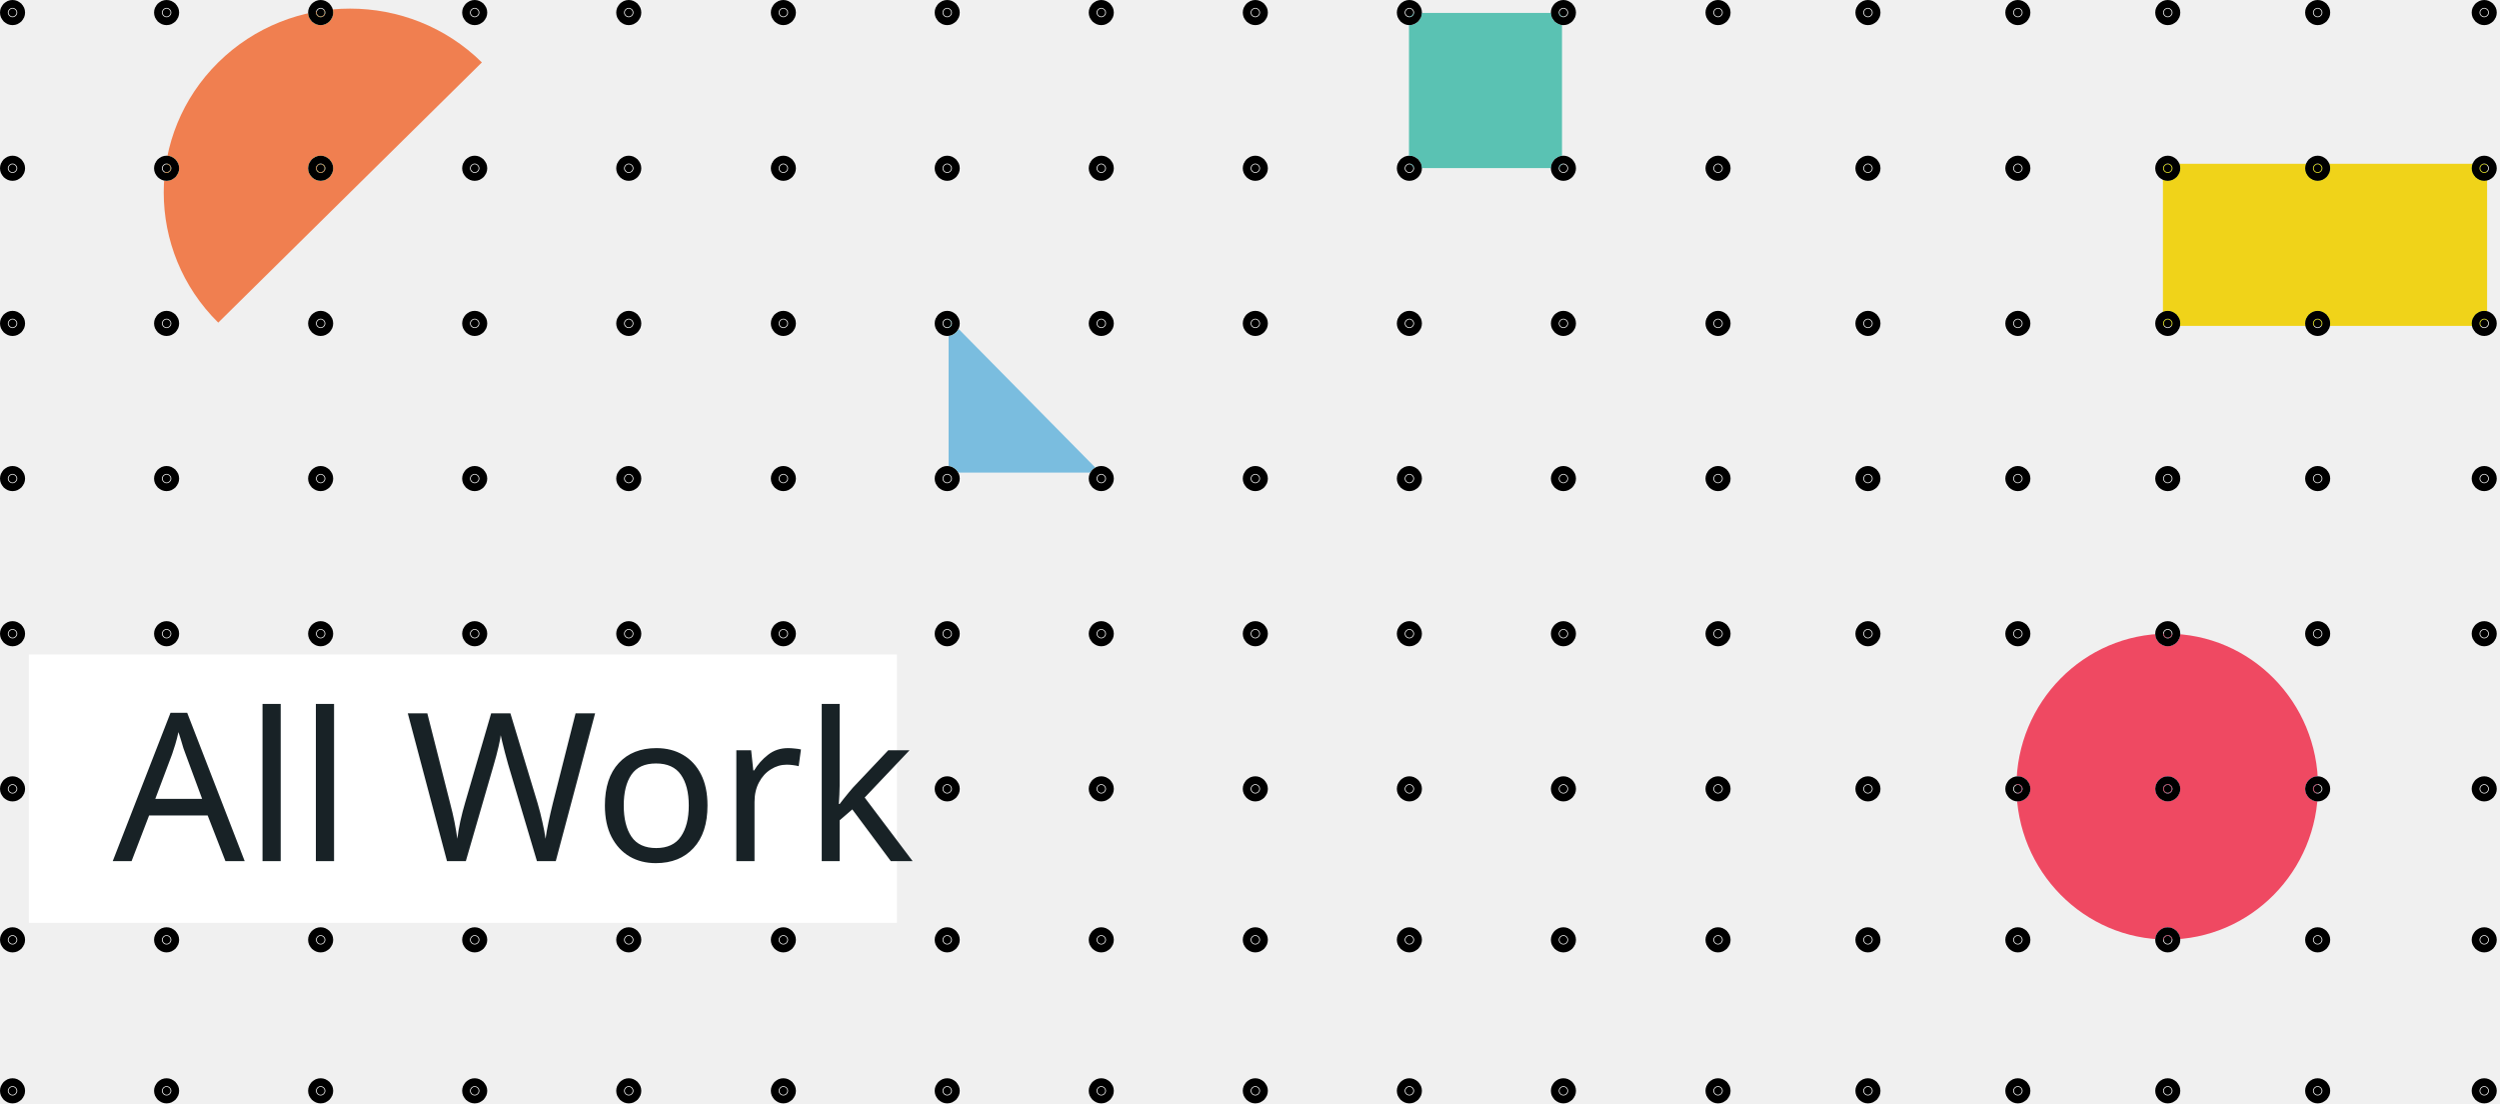
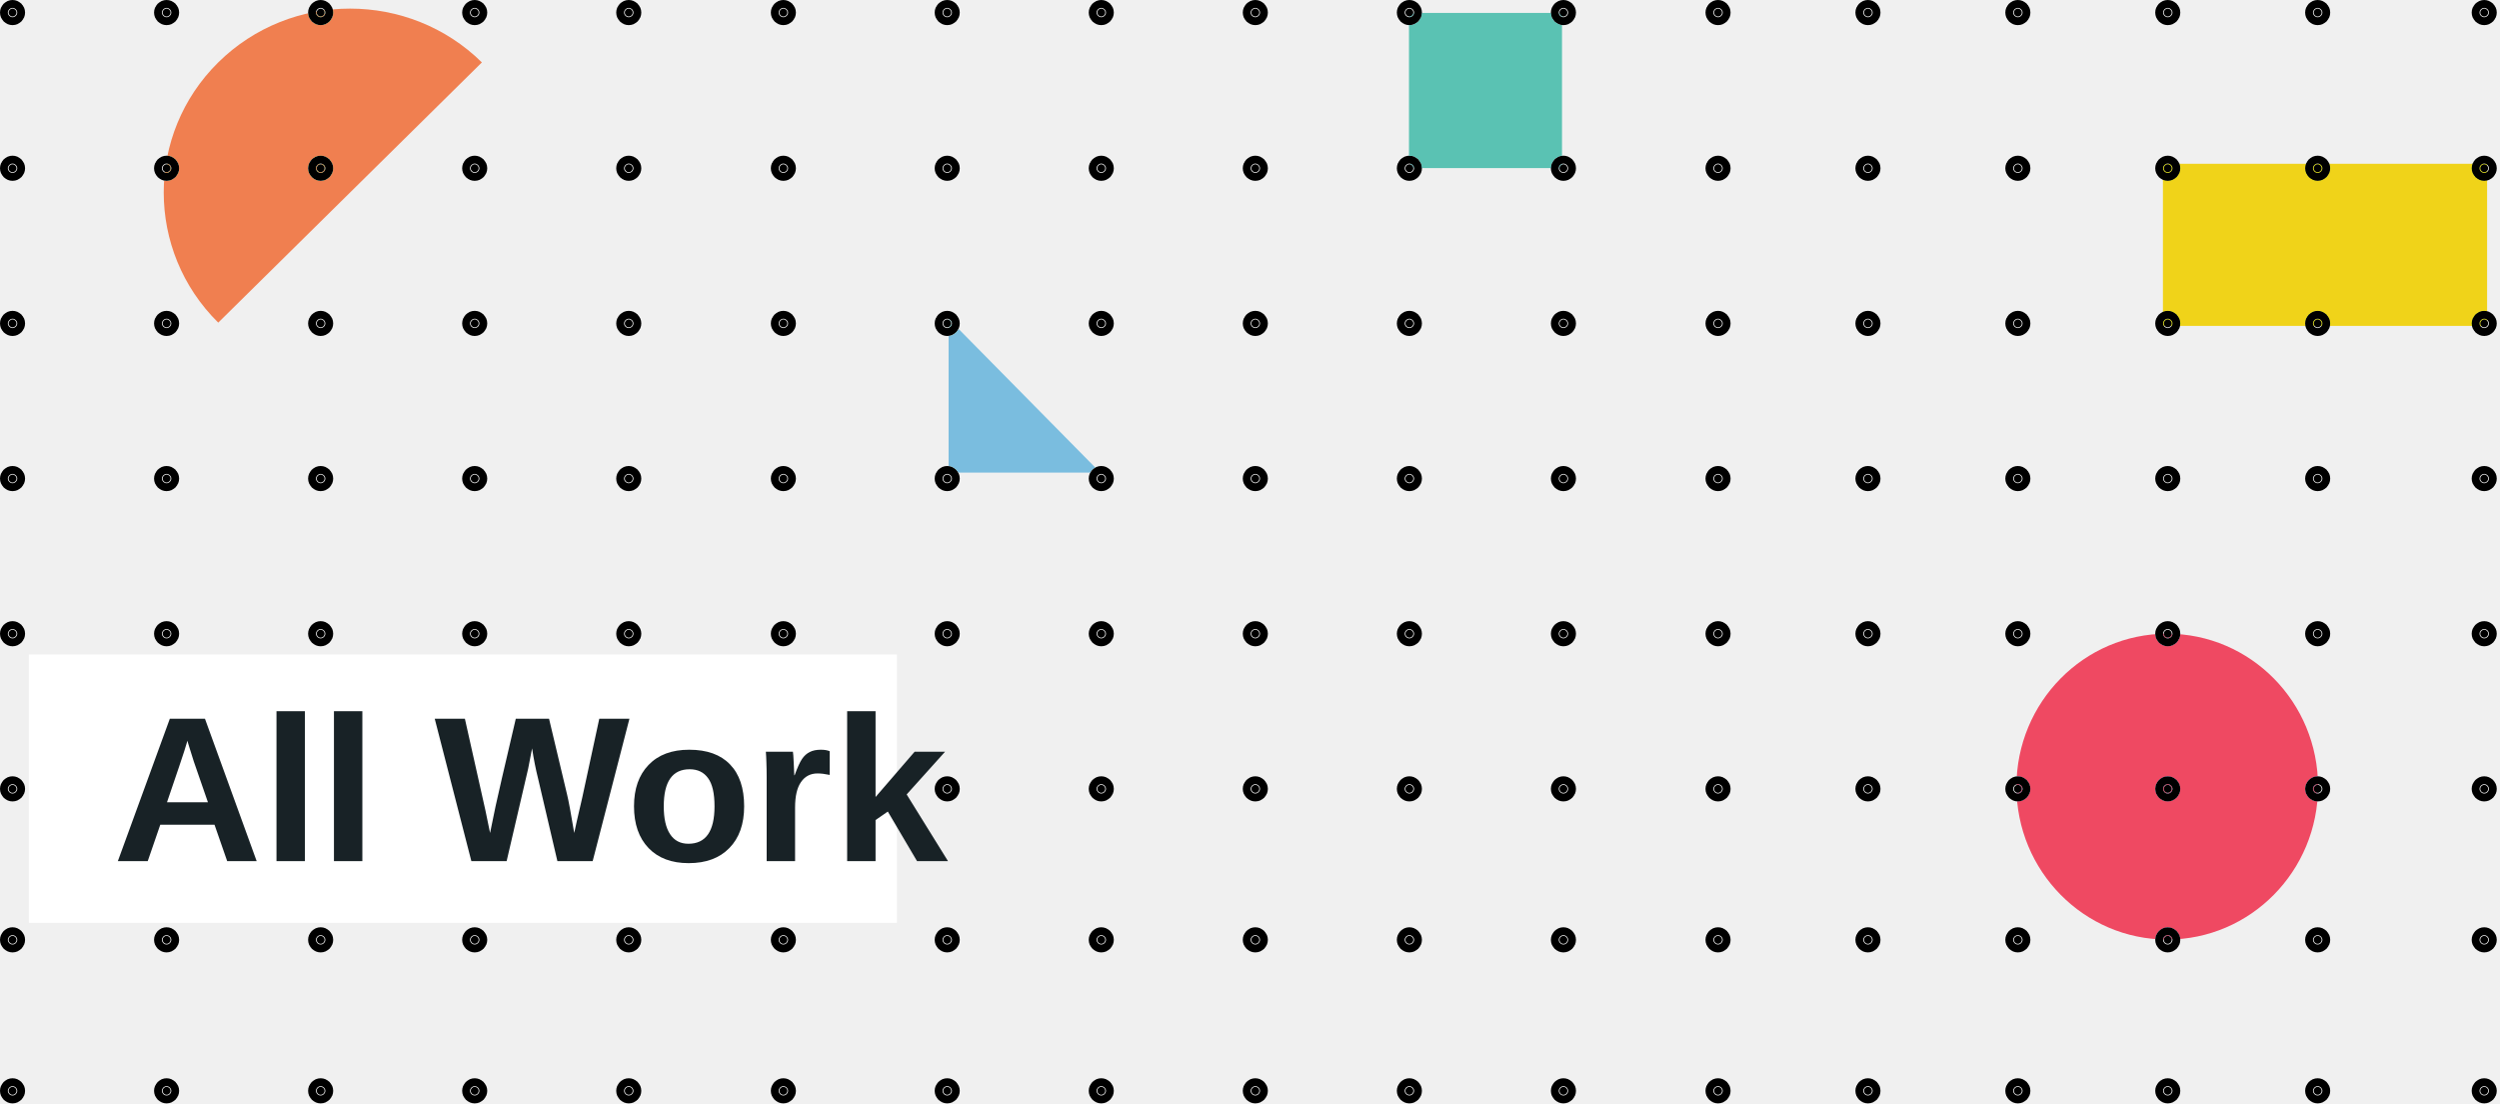
<svg xmlns="http://www.w3.org/2000/svg" width="290px" height="128px" viewBox="0 0 290 128" version="1.1">
  <defs />
  <g id="Page-1" stroke="none" stroke-width="1" fill="none" fill-rule="evenodd">
    <g id="all-mobile">
      <g id="Block" transform="translate(1, 1)" stroke="#000000" stroke-width="2" fill="#000000">
        <ellipse id="Oval" cx="89.907" cy="90.508" rx="0.455" ry="0.458" />
        <ellipse id="Oval" cx="89.907" cy="72.511" rx="0.455" ry="0.458" />
        <ellipse id="Oval" cx="89.907" cy="54.514" rx="0.455" ry="0.458" />
        <ellipse id="Oval" cx="89.907" cy="36.517" rx="0.455" ry="0.458" />
        <ellipse id="Oval" cx="89.907" cy="18.52" rx="0.455" ry="0.458" />
        <ellipse id="Oval" cx="89.907" cy="0.458" rx="0.455" ry="0.458" />
        <ellipse id="Oval" cx="71.965" cy="90.508" rx="0.455" ry="0.458" />
        <ellipse id="Oval" cx="71.965" cy="72.511" rx="0.455" ry="0.458" />
        <ellipse id="Oval" cx="71.965" cy="54.514" rx="0.455" ry="0.458" />
        <ellipse id="Oval" cx="71.965" cy="36.517" rx="0.455" ry="0.458" />
        <ellipse id="Oval" cx="71.965" cy="18.52" rx="0.455" ry="0.458" />
        <ellipse id="Oval" cx="71.965" cy="0.458" rx="0.455" ry="0.458" />
        <ellipse id="Oval" cx="54.087" cy="90.508" rx="0.455" ry="0.458" />
        <ellipse id="Oval" cx="54.087" cy="72.511" rx="0.455" ry="0.458" />
        <ellipse id="Oval" cx="54.087" cy="54.514" rx="0.455" ry="0.458" />
        <ellipse id="Oval" cx="54.087" cy="36.517" rx="0.455" ry="0.458" />
        <ellipse id="Oval" cx="54.087" cy="18.52" rx="0.455" ry="0.458" />
        <ellipse id="Oval" cx="54.087" cy="0.458" rx="0.455" ry="0.458" />
        <ellipse id="Oval" cx="36.21" cy="90.508" rx="0.455" ry="0.458" />
        <ellipse id="Oval" cx="36.21" cy="72.511" rx="0.455" ry="0.458" />
        <ellipse id="Oval" cx="36.21" cy="54.514" rx="0.455" ry="0.458" />
        <ellipse id="Oval" cx="36.21" cy="36.517" rx="0.455" ry="0.458" />
        <ellipse id="Oval" cx="36.21" cy="18.52" rx="0.455" ry="0.458" />
        <ellipse id="Oval" cx="36.21" cy="0.458" rx="0.455" ry="0.458" />
        <ellipse id="Oval" cx="18.332" cy="90.508" rx="0.455" ry="0.458" />
        <ellipse id="Oval" cx="18.332" cy="72.511" rx="0.455" ry="0.458" />
        <ellipse id="Oval" cx="18.332" cy="54.514" rx="0.455" ry="0.458" />
        <ellipse id="Oval" cx="18.332" cy="36.517" rx="0.455" ry="0.458" />
        <ellipse id="Oval" cx="18.332" cy="18.52" rx="0.455" ry="0.458" />
        <ellipse id="Oval" cx="18.332" cy="0.458" rx="0.455" ry="0.458" />
        <ellipse id="Oval" cx="0.455" cy="90.508" rx="0.455" ry="0.458" />
        <ellipse id="Oval" cx="0.455" cy="72.511" rx="0.455" ry="0.458" />
        <ellipse id="Oval" cx="0.455" cy="54.514" rx="0.455" ry="0.458" />
        <ellipse id="Oval" cx="0.455" cy="36.517" rx="0.455" ry="0.458" />
        <ellipse id="Oval" cx="0.455" cy="18.52" rx="0.455" ry="0.458" />
        <ellipse id="Oval" cx="0.455" cy="0.458" rx="0.455" ry="0.458" />
        <ellipse id="Oval" cx="198.373" cy="90.508" rx="0.455" ry="0.458" />
        <ellipse id="Oval" cx="198.373" cy="72.511" rx="0.455" ry="0.458" />
        <ellipse id="Oval" cx="198.373" cy="54.514" rx="0.455" ry="0.458" />
        <ellipse id="Oval" cx="198.373" cy="36.517" rx="0.455" ry="0.458" />
        <ellipse id="Oval" cx="198.373" cy="18.52" rx="0.455" ry="0.458" />
        <ellipse id="Oval" cx="198.373" cy="0.458" rx="0.455" ry="0.458" />
        <ellipse id="Oval" cx="215.769" cy="90.508" rx="0.455" ry="0.458" />
        <ellipse id="Oval" cx="215.769" cy="72.511" rx="0.455" ry="0.458" />
        <ellipse id="Oval" cx="215.769" cy="54.514" rx="0.455" ry="0.458" />
        <ellipse id="Oval" cx="215.769" cy="36.517" rx="0.455" ry="0.458" />
        <ellipse id="Oval" cx="215.769" cy="18.52" rx="0.455" ry="0.458" />
        <ellipse id="Oval" cx="215.769" cy="0.458" rx="0.455" ry="0.458" />
        <ellipse id="Oval" cx="233.165" cy="90.508" rx="0.455" ry="0.458" />
        <ellipse id="Oval" cx="233.165" cy="72.511" rx="0.455" ry="0.458" />
        <ellipse id="Oval" cx="233.165" cy="54.514" rx="0.455" ry="0.458" />
        <ellipse id="Oval" cx="233.165" cy="36.517" rx="0.455" ry="0.458" />
        <ellipse id="Oval" cx="233.165" cy="18.52" rx="0.455" ry="0.458" />
        <ellipse id="Oval" cx="233.165" cy="0.458" rx="0.455" ry="0.458" />
        <ellipse id="Oval" cx="250.561" cy="90.508" rx="0.455" ry="0.458" />
        <ellipse id="Oval" cx="250.561" cy="72.511" rx="0.455" ry="0.458" />
        <ellipse id="Oval" cx="250.561" cy="54.514" rx="0.455" ry="0.458" />
        <ellipse id="Oval" cx="250.561" cy="36.517" rx="0.455" ry="0.458" />
        <ellipse id="Oval" cx="250.561" cy="18.52" rx="0.455" ry="0.458" />
        <ellipse id="Oval" cx="250.561" cy="0.458" rx="0.455" ry="0.458" />
        <ellipse id="Oval" cx="267.957" cy="90.508" rx="0.455" ry="0.458" />
        <ellipse id="Oval" cx="267.957" cy="72.511" rx="0.455" ry="0.458" />
        <ellipse id="Oval" cx="267.957" cy="54.514" rx="0.455" ry="0.458" />
        <ellipse id="Oval" cx="267.957" cy="36.517" rx="0.455" ry="0.458" />
        <ellipse id="Oval" cx="267.957" cy="18.52" rx="0.455" ry="0.458" />
        <ellipse id="Oval" cx="267.957" cy="0.458" rx="0.455" ry="0.458" />
        <ellipse id="Oval" cx="287.286" cy="90.508" rx="0.455" ry="0.458" />
        <ellipse id="Oval" cx="287.286" cy="72.511" rx="0.455" ry="0.458" />
        <ellipse id="Oval" cx="287.286" cy="54.514" rx="0.455" ry="0.458" />
        <ellipse id="Oval" cx="287.286" cy="36.517" rx="0.455" ry="0.458" />
        <ellipse id="Oval" cx="287.286" cy="18.52" rx="0.455" ry="0.458" />
        <ellipse id="Oval" cx="287.286" cy="0.458" rx="0.455" ry="0.458" />
        <ellipse id="Oval" cx="180.431" cy="90.508" rx="0.455" ry="0.458" />
        <ellipse id="Oval" cx="180.431" cy="72.511" rx="0.455" ry="0.458" />
        <ellipse id="Oval" cx="180.431" cy="54.514" rx="0.455" ry="0.458" />
        <ellipse id="Oval" cx="180.431" cy="36.517" rx="0.455" ry="0.458" />
        <ellipse id="Oval" cx="180.431" cy="18.52" rx="0.455" ry="0.458" />
        <ellipse id="Oval" cx="180.431" cy="0.458" rx="0.455" ry="0.458" />
        <ellipse id="Oval" cx="162.554" cy="90.508" rx="0.455" ry="0.458" />
        <ellipse id="Oval" cx="162.554" cy="72.511" rx="0.455" ry="0.458" />
        <ellipse id="Oval" cx="162.554" cy="54.514" rx="0.455" ry="0.458" />
        <ellipse id="Oval" cx="162.554" cy="36.517" rx="0.455" ry="0.458" />
        <ellipse id="Oval" cx="162.554" cy="18.52" rx="0.455" ry="0.458" />
        <ellipse id="Oval" cx="162.554" cy="0.458" rx="0.455" ry="0.458" />
        <ellipse id="Oval" cx="144.676" cy="90.508" rx="0.455" ry="0.458" />
        <ellipse id="Oval" cx="144.676" cy="72.511" rx="0.455" ry="0.458" />
        <ellipse id="Oval" cx="144.676" cy="54.514" rx="0.455" ry="0.458" />
        <ellipse id="Oval" cx="144.676" cy="36.517" rx="0.455" ry="0.458" />
        <ellipse id="Oval" cx="144.676" cy="18.52" rx="0.455" ry="0.458" />
        <ellipse id="Oval" cx="144.676" cy="0.458" rx="0.455" ry="0.458" />
        <ellipse id="Oval" cx="126.799" cy="90.508" rx="0.455" ry="0.458" />
        <ellipse id="Oval" cx="126.799" cy="72.511" rx="0.455" ry="0.458" />
        <ellipse id="Oval" cx="126.799" cy="54.514" rx="0.455" ry="0.458" />
        <ellipse id="Oval" cx="126.799" cy="36.517" rx="0.455" ry="0.458" />
        <ellipse id="Oval" cx="126.799" cy="18.52" rx="0.455" ry="0.458" />
        <ellipse id="Oval" cx="126.799" cy="0.458" rx="0.455" ry="0.458" />
        <ellipse id="Oval" cx="108.921" cy="90.508" rx="0.455" ry="0.458" />
        <ellipse id="Oval" cx="89.907" cy="108.021" rx="0.455" ry="0.458" />
        <ellipse id="Oval" cx="71.965" cy="108.021" rx="0.455" ry="0.458" />
        <ellipse id="Oval" cx="54.087" cy="108.021" rx="0.455" ry="0.458" />
        <ellipse id="Oval" cx="36.21" cy="108.021" rx="0.455" ry="0.458" />
        <ellipse id="Oval" cx="18.332" cy="108.021" rx="0.455" ry="0.458" />
        <ellipse id="Oval" cx="0.455" cy="108.021" rx="0.455" ry="0.458" />
        <ellipse id="Oval" cx="198.373" cy="108.021" rx="0.455" ry="0.458" />
        <ellipse id="Oval" cx="215.769" cy="108.021" rx="0.455" ry="0.458" />
        <ellipse id="Oval" cx="233.165" cy="108.021" rx="0.455" ry="0.458" />
        <ellipse id="Oval" cx="250.561" cy="108.021" rx="0.455" ry="0.458" />
        <ellipse id="Oval" cx="267.957" cy="108.021" rx="0.455" ry="0.458" />
        <ellipse id="Oval" cx="287.286" cy="108.021" rx="0.455" ry="0.458" />
        <ellipse id="Oval" cx="180.431" cy="108.021" rx="0.455" ry="0.458" />
        <ellipse id="Oval" cx="162.554" cy="108.021" rx="0.455" ry="0.458" />
        <ellipse id="Oval" cx="144.676" cy="108.021" rx="0.455" ry="0.458" />
        <ellipse id="Oval" cx="126.799" cy="108.021" rx="0.455" ry="0.458" />
        <ellipse id="Oval" cx="108.921" cy="108.021" rx="0.455" ry="0.458" />
        <ellipse id="Oval" cx="89.907" cy="125.535" rx="0.455" ry="0.458" />
        <ellipse id="Oval" cx="71.965" cy="125.535" rx="0.455" ry="0.458" />
        <ellipse id="Oval" cx="54.087" cy="125.535" rx="0.455" ry="0.458" />
        <ellipse id="Oval" cx="36.21" cy="125.535" rx="0.455" ry="0.458" />
        <ellipse id="Oval" cx="18.332" cy="125.535" rx="0.455" ry="0.458" />
        <ellipse id="Oval" cx="0.455" cy="125.535" rx="0.455" ry="0.458" />
        <ellipse id="Oval" cx="198.373" cy="125.535" rx="0.455" ry="0.458" />
        <ellipse id="Oval" cx="215.769" cy="125.535" rx="0.455" ry="0.458" />
        <ellipse id="Oval" cx="233.165" cy="125.535" rx="0.455" ry="0.458" />
        <ellipse id="Oval" cx="250.561" cy="125.535" rx="0.455" ry="0.458" />
        <ellipse id="Oval" cx="267.957" cy="125.535" rx="0.455" ry="0.458" />
        <ellipse id="Oval" cx="287.286" cy="125.535" rx="0.455" ry="0.458" />
        <ellipse id="Oval" cx="180.431" cy="125.535" rx="0.455" ry="0.458" />
        <ellipse id="Oval" cx="162.554" cy="125.535" rx="0.455" ry="0.458" />
        <ellipse id="Oval" cx="144.676" cy="125.535" rx="0.455" ry="0.458" />
        <ellipse id="Oval" cx="126.799" cy="125.535" rx="0.455" ry="0.458" />
        <ellipse id="Oval" cx="108.921" cy="125.535" rx="0.455" ry="0.458" />
        <ellipse id="Oval" cx="108.921" cy="72.511" rx="0.455" ry="0.458" />
        <ellipse id="Oval" cx="108.921" cy="54.514" rx="0.455" ry="0.458" />
        <ellipse id="Oval" cx="108.921" cy="36.517" rx="0.455" ry="0.458" />
        <ellipse id="Oval" cx="108.921" cy="18.52" rx="0.455" ry="0.458" />
        <ellipse id="Oval" cx="108.921" cy="0.458" rx="0.455" ry="0.458" />
      </g>
      <g id="Group-4" transform="translate(19, 1)">
        <path d="M144.507,0.5 L162.266,0.5 L162.266,18.5 L144.507,18.5 L144.507,0.5 Z" id="Rectangle-path-Copy-22" fill="#5AC2B3" style="mix-blend-mode: darken;" />
        <path d="M6.488,30.348 C-1.833,21.914 -1.833,8.187 6.488,-0.247 L36.673,30.348 C28.352,38.782 14.809,38.782 6.488,30.348 Z" id="Shape-Copy-32" fill="#F47F50" style="mix-blend-mode: darken;" transform="translate(18.46025, 18.21291) scale(-1, -1) rotate(-90) translate(-18.46025, -18.21291) " />
        <path d="M108.681,35.983 L108.681,53.821 L91.082,53.821 L108.681,35.983 Z" id="Shape-Copy-25" fill="#7ABDDF" style="mix-blend-mode: darken;" transform="translate(99.88153, 44.90194) scale(-1, 1) translate(-99.88153, -44.90194) " />
        <path d="M269.619,18 L232,18 L232,36.804 L269.619,36.804 L269.619,18 Z" id="Fill-6" fill="#FCD319" style="mix-blend-mode: darken;" />
        <path d="M250,90.249 C250,80.453 242.165,72.511 232.5,72.511 C222.835,72.511 215,80.453 215,90.249 C215,100.045 222.835,107.986 232.5,107.986 C242.165,107.986 250,100.045 250,90.249" id="Fill-14" fill="#EF4962" style="mix-blend-mode: darken;" />
      </g>
      <rect id="Rectangle-886" fill="#FFFFFF" x="3.351" y="75.919" width="100.73" height="31.135" />
-       <text id="All-Work" font-family="SofiaProRegular, Sofia Pro" font-size="24" font-weight="normal" line-spacing="32" fill="#182226">
+       <text id="All-Work" font-family="Sofia, Avenir, Helvetica Neue, Arial, sans-serif" font-size="24" font-weight="bold" line-spacing="32" fill="#182226">
        <tspan x="13.081" y="99.892">All Work</tspan>
      </text>
    </g>
  </g>
</svg>
